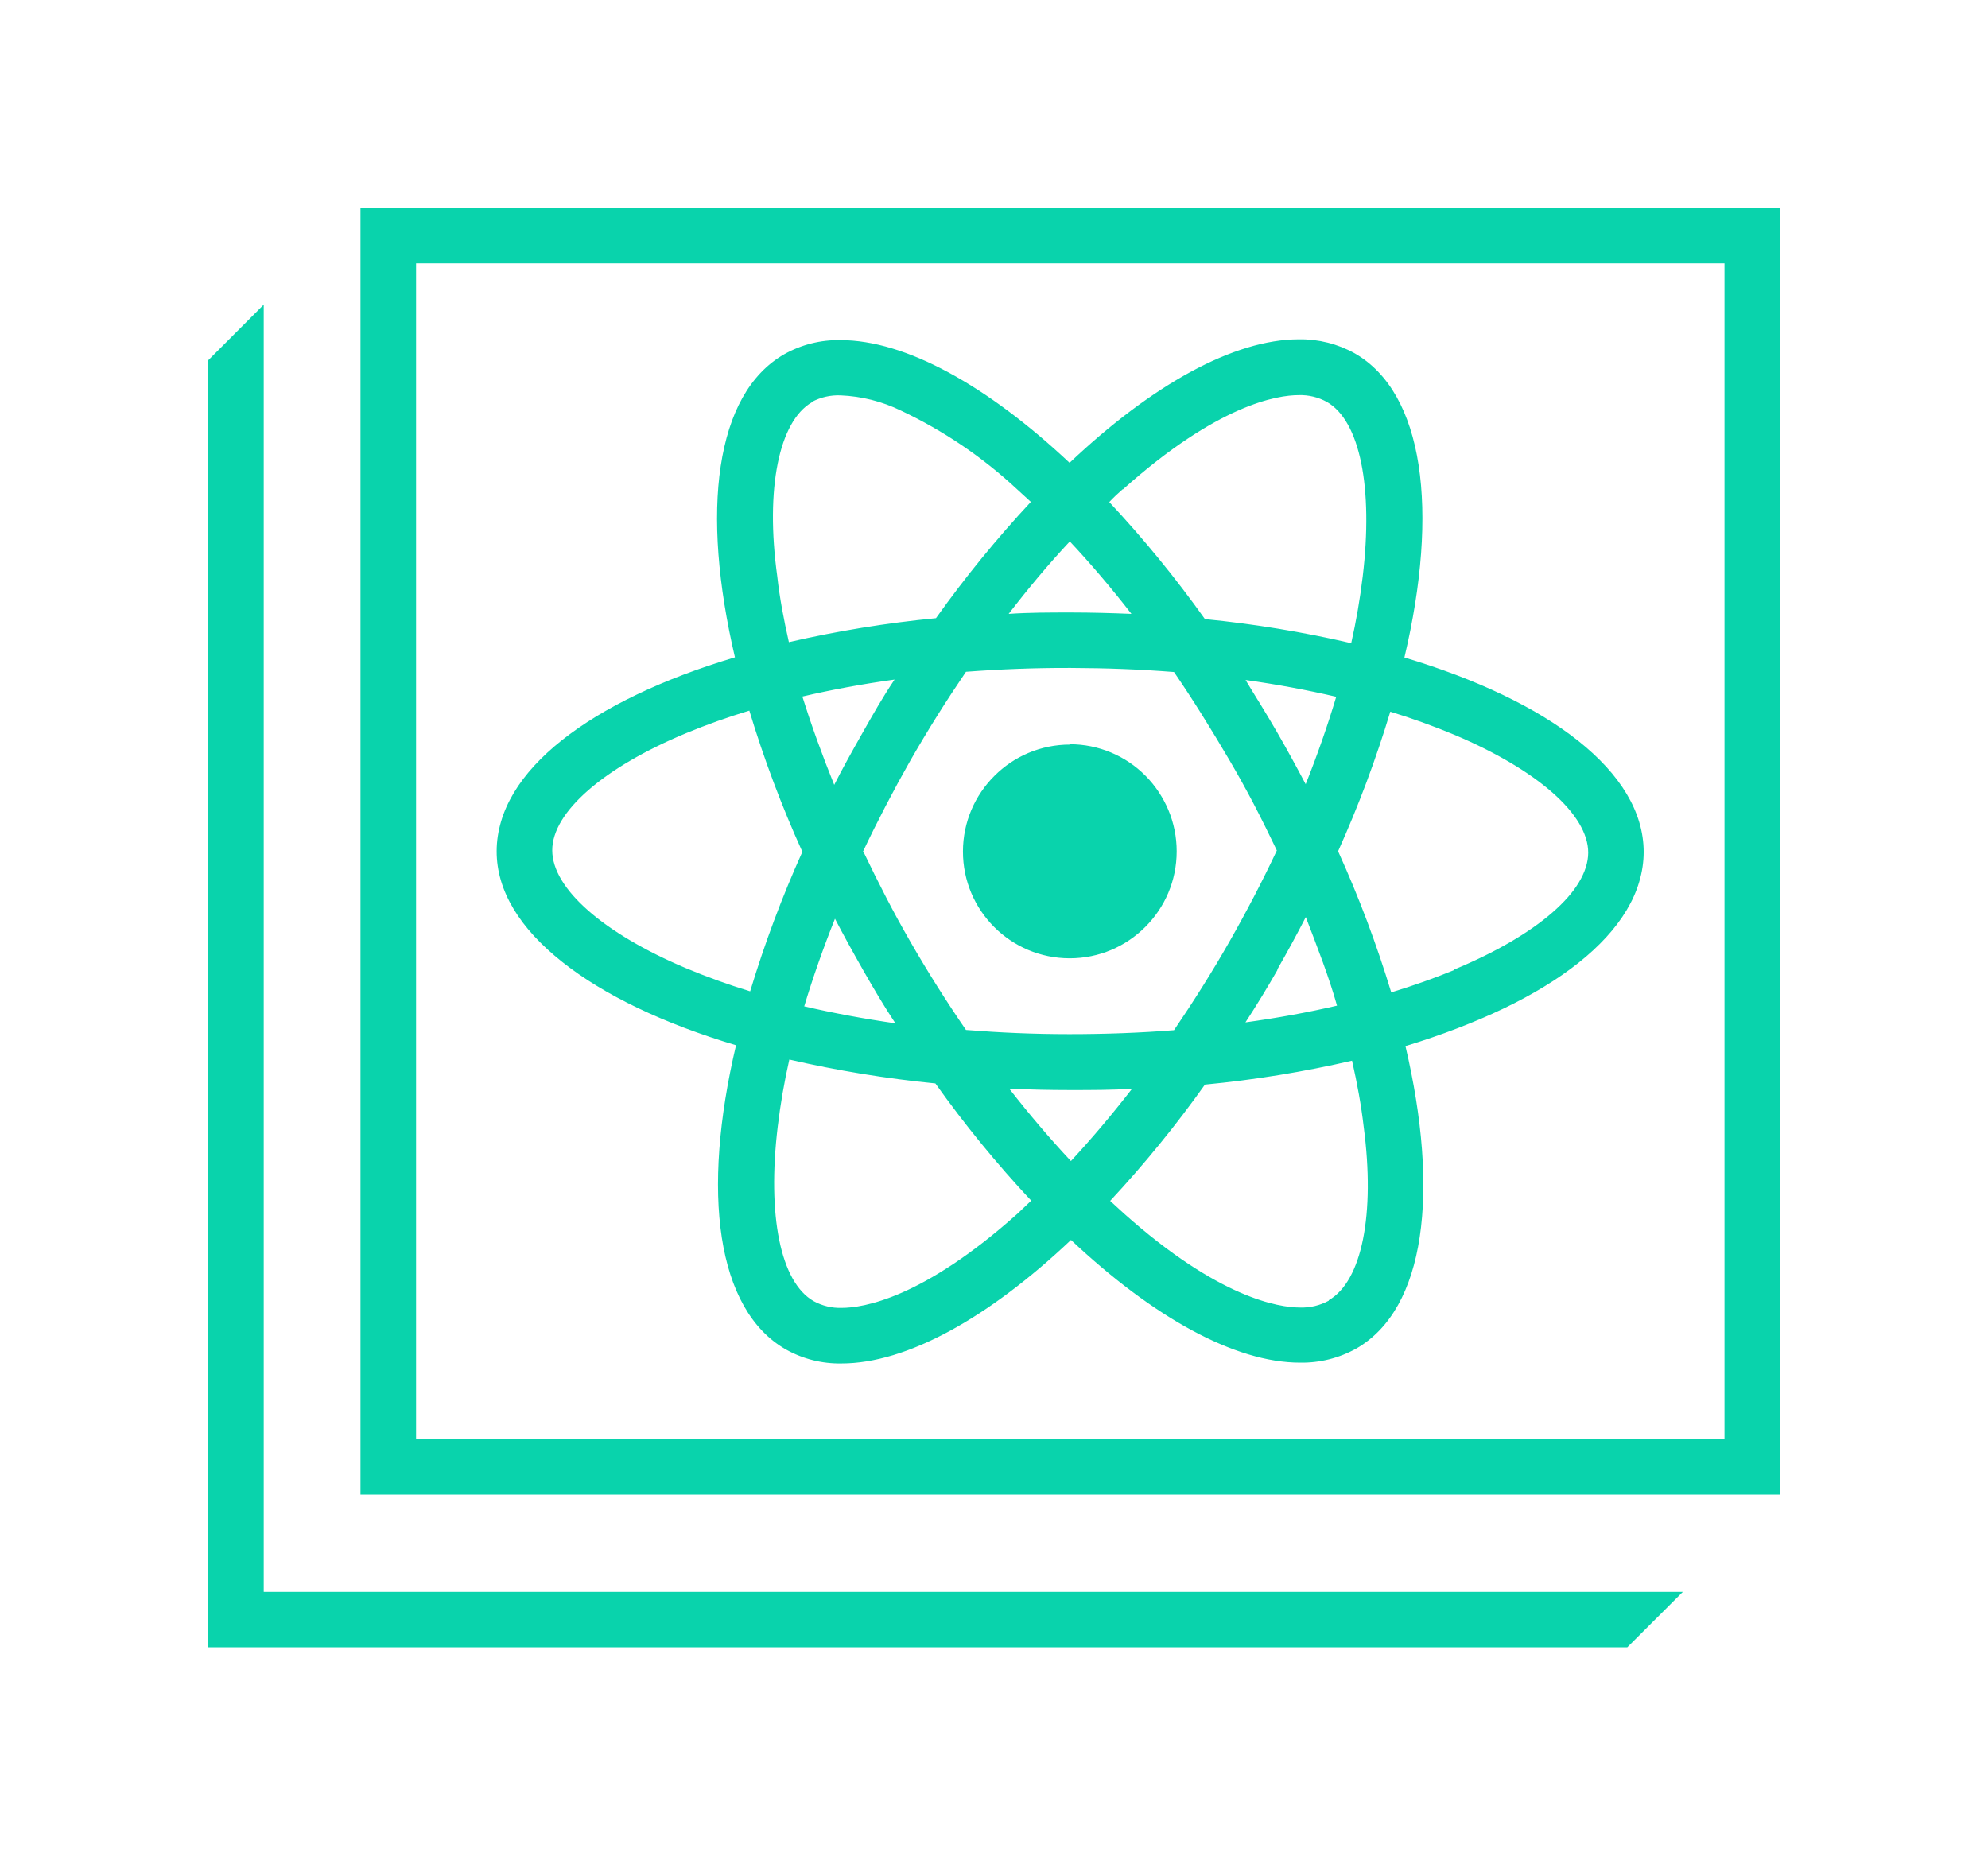
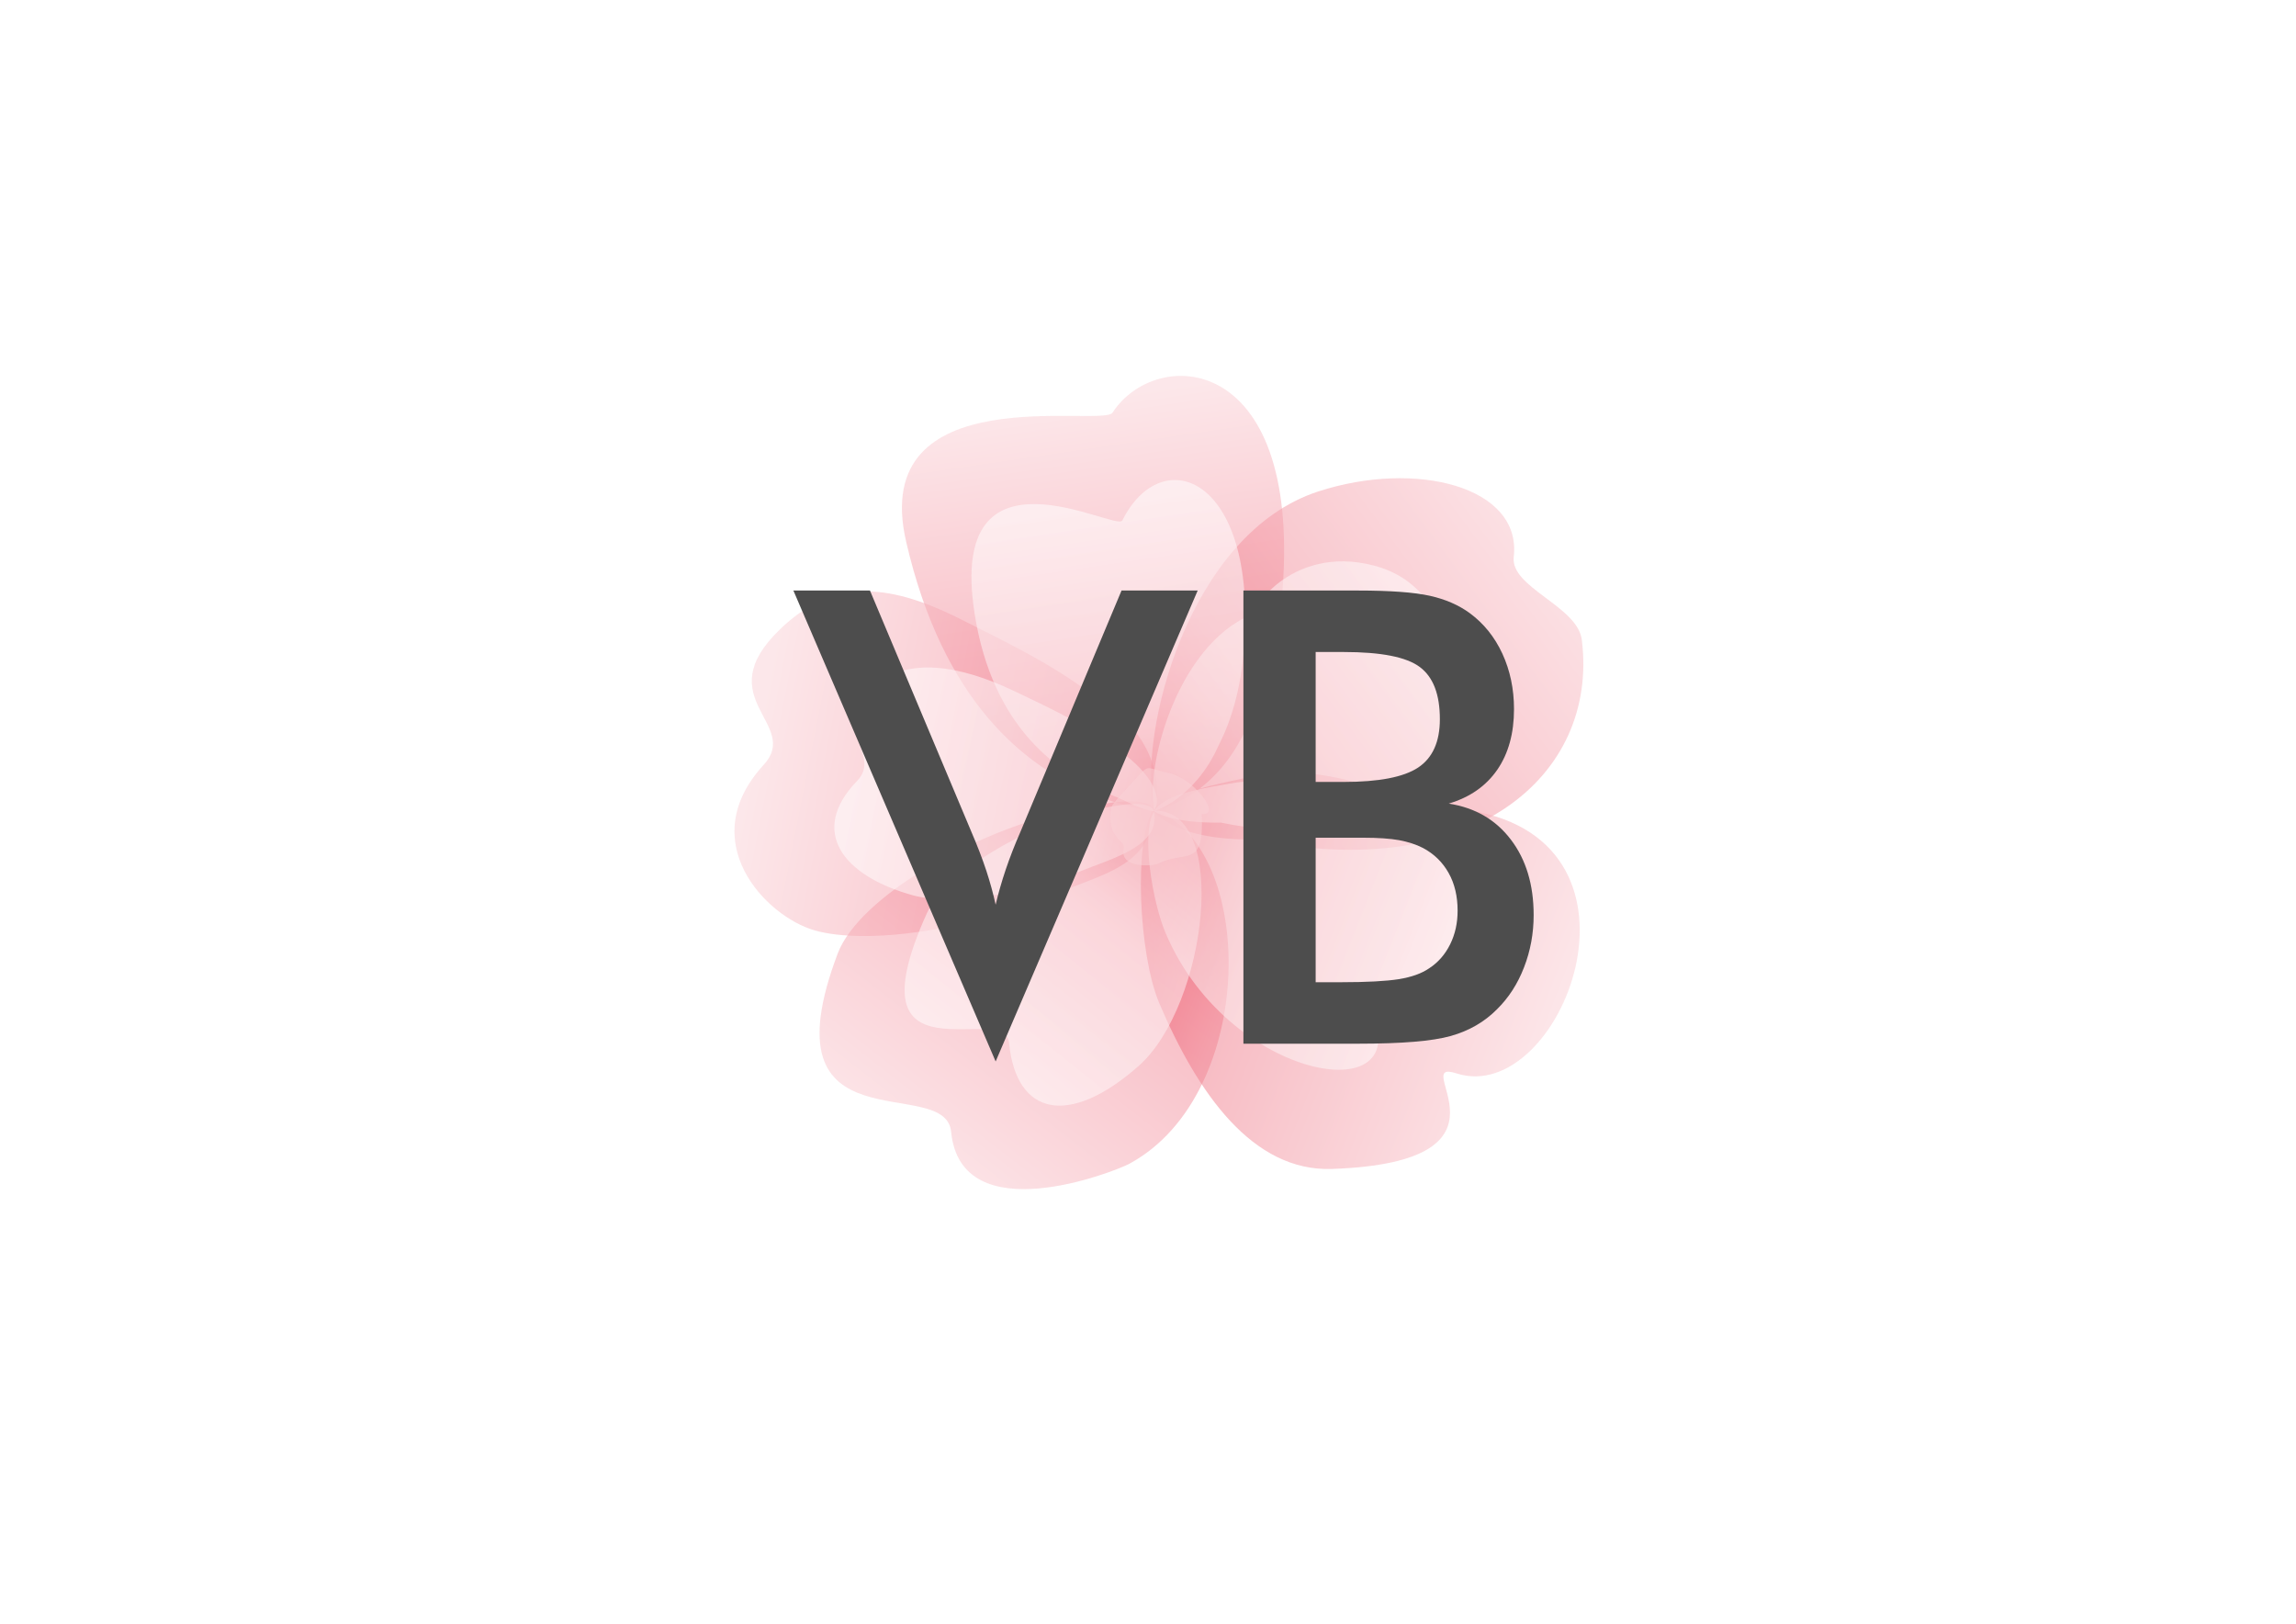
- <svg xmlns="http://www.w3.org/2000/svg" viewBox="0 0 170.96 159.93">
+ <svg xmlns="http://www.w3.org/2000/svg" xmlns:xlink="http://www.w3.org/1999/xlink" xml:space="preserve" width="297mm" height="210mm" version="1.1" style="shape-rendering:geometricPrecision; text-rendering:geometricPrecision; image-rendering:optimizeQuality; fill-rule:evenodd; clip-rule:evenodd" viewBox="0 0 29700 21000">
  <defs>
-     <style>.cls-1{fill:#09d3ac;}</style>
+     <style type="text/css">
+    
+     .fil0 {fill:#4D4D4D}
+     .fil12 {fill:#4D4D4D;fill-rule:nonzero}
+     .fil11 {fill:#FAD3D8;fill-opacity:0.502}
+     .fil5 {fill:url(#id0);fill-opacity:0.549}
+     .fil7 {fill:url(#id1);fill-opacity:0.549}
+     .fil9 {fill:url(#id2);fill-opacity:0.549}
+     .fil8 {fill:url(#id3);fill-opacity:0.549}
+     .fil3 {fill:url(#id4);fill-opacity:0.549}
+     .fil4 {fill:url(#id5);fill-opacity:0.549}
+     .fil6 {fill:url(#id6);fill-opacity:0.549}
+     .fil1 {fill:url(#id7);fill-opacity:0.549}
+     .fil2 {fill:url(#id8);fill-opacity:0.549}
+     .fil10 {fill:url(#id9);fill-opacity:0.549}
+    
+   </style>
+     <linearGradient id="id0" gradientUnits="userSpaceOnUse" x1="14918.27" y1="10753.87" x2="20371.14" y2="12883.17">
+       <stop offset="0" style="stop-opacity:1; stop-color:#E9374F" />
+       <stop offset="0.29" style="stop-opacity:1; stop-color:#F18593" />
+       <stop offset="1" style="stop-opacity:1; stop-color:#FAD3D8" />
+     </linearGradient>
+     <linearGradient id="id1" gradientUnits="userSpaceOnUse" x1="14867.01" y1="10483.77" x2="18829.09" y2="7598.17">
+       <stop offset="0" style="stop-opacity:1; stop-color:#FAD3D8" />
+       <stop offset="0.31" style="stop-opacity:1; stop-color:#FCE9EB" />
+       <stop offset="1" style="stop-opacity:1; stop-color:white" />
+     </linearGradient>
+     <linearGradient id="id2" gradientUnits="userSpaceOnUse" x1="12487.42" y1="14138.23" x2="15193.63" y2="10891.53">
+       <stop offset="0" style="stop-opacity:1; stop-color:white" />
+       <stop offset="0.741" style="stop-opacity:1; stop-color:#FDE9EC" />
+       <stop offset="1" style="stop-opacity:1; stop-color:#FAD3D8" />
+     </linearGradient>
+     <linearGradient id="id3" gradientUnits="userSpaceOnUse" x1="14966.11" y1="10593.31" x2="18957.6" y2="12189.5">
+       <stop offset="0" style="stop-opacity:1; stop-color:#FAD3D8" />
+       <stop offset="0.29" style="stop-opacity:1; stop-color:#FCE9EB" />
+       <stop offset="1" style="stop-opacity:1; stop-color:white" />
+     </linearGradient>
+     <linearGradient id="id4" gradientUnits="userSpaceOnUse" x1="9835.54" y1="9447.99" x2="15243.03" y2="10518.13">
+       <stop offset="0" style="stop-opacity:1; stop-color:#FAD3D8" />
+       <stop offset="0.741" style="stop-opacity:1; stop-color:#F28594" />
+       <stop offset="1" style="stop-opacity:1; stop-color:#E9374F" />
+     </linearGradient>
+     <linearGradient id="id5" gradientUnits="userSpaceOnUse" xlink:href="#id4" x1="11833.45" y1="15288.35" x2="15261.76" y2="10881.32">
+   </linearGradient>
+     <linearGradient id="id6" gradientUnits="userSpaceOnUse" x1="14344.22" y1="6443.34" x2="14986.62" y2="10557.39">
+       <stop offset="0" style="stop-opacity:1; stop-color:white" />
+       <stop offset="0.659" style="stop-opacity:1; stop-color:#FDE9EC" />
+       <stop offset="1" style="stop-opacity:1; stop-color:#FAD3D8" />
+     </linearGradient>
+     <linearGradient id="id7" gradientUnits="userSpaceOnUse" x1="14199.08" y1="5162.55" x2="14994.17" y2="10577.36">
+       <stop offset="0" style="stop-opacity:1; stop-color:#FAD3D8" />
+       <stop offset="0.659" style="stop-opacity:1; stop-color:#F28594" />
+       <stop offset="1" style="stop-opacity:1; stop-color:#E9374F" />
+     </linearGradient>
+     <linearGradient id="id8" gradientUnits="userSpaceOnUse" x1="14870.74" y1="10706.8" x2="20392.12" y2="6592.92">
+       <stop offset="0" style="stop-opacity:1; stop-color:#E9374F" />
+       <stop offset="0.31" style="stop-opacity:1; stop-color:#F18593" />
+       <stop offset="1" style="stop-opacity:1; stop-color:#FAD3D8" />
+     </linearGradient>
+     <linearGradient id="id9" gradientUnits="userSpaceOnUse" xlink:href="#id2" x1="11081.91" y1="9736.27" x2="15146.16" y2="10664.2">
+   </linearGradient>
  </defs>
-   <path class="cls-1" d="M141.35,73.27c0-6.89-8.11-13-20.58-16.73,3-12.67,1.69-22.75-4.28-26.16a9.55,9.55,0,0,0-4.79-1.2c-5.57,0-12.61,3.89-19.72,10.62-7.11-6.68-14.13-10.55-19.69-10.55a9.46,9.46,0,0,0-4.86,1.22c-5.94,3.42-7.17,13.44-4.21,26.05-12.41,3.71-20.48,9.77-20.5,16.63s8.12,13,20.59,16.72c-3,12.68-1.7,22.75,4.28,26.16a9.41,9.41,0,0,0,4.78,1.2c5.58,0,12.62-3.89,19.73-10.62,7.1,6.68,14.12,10.55,19.69,10.55a9.59,9.59,0,0,0,4.86-1.22c5.94-3.42,7.16-13.44,4.21-26C133.27,86.18,141.34,80.12,141.35,73.27ZM96.56,42.06c8.19-7.33,13.31-8.12,15.13-8.12h0a4.71,4.71,0,0,1,2.42.58c2.86,1.63,4,7.38,3.09,15a56.73,56.73,0,0,1-1,5.79,97.7,97.7,0,0,0-12.58-2.07,98.47,98.47,0,0,0-8.24-10.08C95.75,42.79,96.15,42.42,96.56,42.06ZM71.77,78.94c.78,1.5,1.61,3,2.47,4.51S76,86.49,77,88c-2.71-.39-5.34-.88-7.84-1.46C69.86,84,70.75,81.5,71.77,78.94ZM69,59.9c2.53-.59,5.18-1.08,7.93-1.46-1,1.48-1.86,3-2.76,4.59s-1.69,3-2.46,4.52Q70.18,63.65,69,59.9Zm5.21,13.34q1.86-3.93,4.09-7.86c1.5-2.62,3.11-5.17,4.77-7.61,2.91-.22,5.91-.34,9-.33s6,.12,8.89.35c1.66,2.42,3.25,5,4.75,7.55s2.88,5.22,4.12,7.83c-1.23,2.62-2.6,5.25-4.08,7.85s-3.11,5.18-4.77,7.62c-2.91.23-5.91.34-9,.34s-6-.13-8.89-.36c-1.66-2.42-3.26-4.94-4.76-7.55S75.5,75.85,74.25,73.24Zm32.86-14.77c2.72.38,5.35.87,7.84,1.45-.74,2.47-1.62,5-2.64,7.55-.79-1.5-1.61-3-2.48-4.51S108,59.93,107.11,58.47Zm2.76,24.92q1.29-2.27,2.46-4.53c1,2.6,2,5.16,2.7,7.66-2.52.59-5.17,1.07-7.92,1.45Q108.52,85.75,109.87,83.39ZM92,46.56c1.8,1.92,3.57,4,5.3,6.23-1.71-.07-3.46-.12-5.23-.12s-3.58,0-5.33.12C88.45,50.57,90.2,48.48,92,46.56Zm-22.18-12A4.82,4.82,0,0,1,72.29,34a13.11,13.11,0,0,1,5.19,1.31,39.07,39.07,0,0,1,10,6.78l1.17,1.07a98.49,98.49,0,0,0-8.16,10,98.88,98.88,0,0,0-12.65,2.06c-.44-1.94-.8-3.84-1-5.67C65.8,42,67,36.24,69.81,34.6ZM64.53,85.26a58.75,58.75,0,0,1-5.54-2c-7.1-3-11.5-6.85-11.5-10.14S51.91,66,59,63.05a57.63,57.63,0,0,1,5.44-1.94A97.93,97.93,0,0,0,69,73.25,98.72,98.72,0,0,0,64.53,85.26Zm23,19.1c-8.19,7.33-13.31,8.11-15.14,8.11a4.69,4.69,0,0,1-2.42-.58c-2.86-1.63-4-7.38-3.09-15a56.07,56.07,0,0,1,1-5.78,99.51,99.51,0,0,0,12.58,2.06,97.17,97.17,0,0,0,8.24,10.08Zm4.57-4.51c-1.8-1.92-3.57-4-5.31-6.23,1.72.08,3.47.12,5.24.12s3.58,0,5.33-.11C95.63,95.85,93.87,97.93,92.09,99.85Zm22.18,12a4.82,4.82,0,0,1-2.48.59c-1.82,0-7-.8-15.16-8.1l-1.17-1.07a98.44,98.44,0,0,0,8.15-10,97,97,0,0,0,12.66-2.06c.44,1.94.79,3.84,1,5.67C118.27,104.42,117.12,110.18,114.27,111.81Zm10.8-28.44c-1.71.7-3.52,1.35-5.44,1.93a98.54,98.54,0,0,0-4.57-12.14,98.1,98.1,0,0,0,4.49-12,58.75,58.75,0,0,1,5.54,2c7.09,3,11.5,6.85,11.49,10.14S132.17,80.42,125.07,83.37ZM92,82.39a9.18,9.18,0,1,0-9.17-9.19A9.17,9.17,0,0,0,92,82.39ZM31,17.88V128.53H153.07V17.88ZM148.3,123.77H35.78V22.65H148.3Zm-85-33.9c-3,12.68-1.7,22.75,4.28,26.16a9.41,9.41,0,0,0,4.78,1.2c5.58,0,12.62-3.89,19.73-10.62,7.1,6.68,14.12,10.55,19.69,10.55a9.59,9.59,0,0,0,4.86-1.22c5.94-3.42,7.16-13.44,4.21-26,12.41-3.72,20.48-9.78,20.49-16.63s-8.11-13-20.58-16.73c3-12.67,1.69-22.75-4.28-26.16a9.55,9.55,0,0,0-4.79-1.2c-5.57,0-12.61,3.89-19.72,10.62-7.11-6.68-14.13-10.55-19.69-10.55a9.46,9.46,0,0,0-4.86,1.22c-5.94,3.42-7.17,13.44-4.21,26.05-12.41,3.71-20.48,9.77-20.5,16.63S50.84,86.13,63.31,89.87Zm24.21,14.49c-8.19,7.33-13.31,8.11-15.14,8.11a4.69,4.69,0,0,1-2.42-.58c-2.86-1.63-4-7.38-3.09-15a56.07,56.07,0,0,1,1-5.78,99.51,99.51,0,0,0,12.58,2.06,97.17,97.17,0,0,0,8.24,10.08Zm24.79-36.89c-.79-1.5-1.61-3-2.48-4.51s-1.8-3-2.72-4.49c2.72.38,5.35.87,7.84,1.45C114.21,62.39,113.33,64.92,112.31,67.47Zm2.72,19c-2.52.59-5.17,1.07-7.92,1.45q1.41-2.22,2.76-4.58t2.46-4.53C113.37,81.46,114.28,84,115,86.52Zm-5.21-13.35c-1.23,2.62-2.6,5.25-4.08,7.85s-3.11,5.18-4.77,7.62c-2.91.23-5.91.34-9,.34s-6-.13-8.89-.36c-1.66-2.42-3.26-4.94-4.76-7.55s-2.87-5.22-4.12-7.83q1.86-3.93,4.09-7.86c1.5-2.62,3.11-5.17,4.77-7.61,2.91-.22,5.91-.34,9-.33s6,.12,8.89.35c1.66,2.42,3.25,5,4.75,7.55S108.58,70.56,109.82,73.17ZM77,88c-2.71-.39-5.34-.88-7.84-1.46.74-2.46,1.63-5,2.65-7.55.78,1.5,1.61,3,2.47,4.51S76,86.49,77,88ZM74.21,63c-.87,1.5-1.69,3-2.46,4.52Q70.18,63.65,69,59.9c2.53-.59,5.18-1.08,7.93-1.46C76,59.92,75.11,61.45,74.21,63ZM92.09,99.85c-1.8-1.92-3.57-4-5.31-6.23,1.72.08,3.47.12,5.24.12s3.58,0,5.33-.11C95.63,95.85,93.87,97.93,92.09,99.85Zm22.18,12a4.82,4.82,0,0,1-2.48.59c-1.82,0-7-.8-15.16-8.1l-1.17-1.07a98.44,98.44,0,0,0,8.15-10,97,97,0,0,0,12.66-2.06c.44,1.94.79,3.84,1,5.67C118.27,104.42,117.12,110.18,114.27,111.81Zm5.28-50.66a58.75,58.75,0,0,1,5.54,2c7.09,3,11.5,6.85,11.49,10.14s-4.41,7.16-11.51,10.11c-1.71.7-3.52,1.35-5.44,1.93a98.54,98.54,0,0,0-4.57-12.14A98.1,98.1,0,0,0,119.55,61.15Zm-23-19.09c8.19-7.33,13.31-8.12,15.13-8.12h0a4.71,4.71,0,0,1,2.42.58c2.86,1.63,4,7.38,3.09,15a56.73,56.73,0,0,1-1,5.79,97.7,97.7,0,0,0-12.58-2.07,98.47,98.47,0,0,0-8.24-10.08C95.75,42.79,96.15,42.42,96.56,42.06ZM92,46.56c1.8,1.92,3.57,4,5.3,6.23-1.71-.07-3.46-.12-5.23-.12s-3.58,0-5.33.12C88.45,50.57,90.2,48.48,92,46.56Zm-22.18-12A4.82,4.82,0,0,1,72.29,34a13.11,13.11,0,0,1,5.19,1.31,39.07,39.07,0,0,1,10,6.78l1.17,1.07a98.49,98.49,0,0,0-8.16,10,98.88,98.88,0,0,0-12.65,2.06c-.44-1.94-.8-3.84-1-5.67C65.8,42,67,36.24,69.81,34.6ZM59,63.05a57.63,57.63,0,0,1,5.44-1.94A97.93,97.93,0,0,0,69,73.25a98.72,98.72,0,0,0-4.49,12,58.75,58.75,0,0,1-5.54-2c-7.1-3-11.5-6.85-11.5-10.14S51.91,66,59,63.05Zm33,1a9.18,9.18,0,1,0,9.17,9.19A9.17,9.17,0,0,0,92,64Zm0,0a9.18,9.18,0,1,0,9.17,9.19A9.17,9.17,0,0,0,92,64Zm0,0a9.18,9.18,0,1,0,9.17,9.19A9.17,9.17,0,0,0,92,64Zm49.35,9.24c0-6.89-8.11-13-20.58-16.73,3-12.67,1.69-22.75-4.28-26.16a9.55,9.55,0,0,0-4.79-1.2c-5.57,0-12.61,3.89-19.72,10.62-7.11-6.68-14.13-10.55-19.69-10.55a9.46,9.46,0,0,0-4.86,1.22c-5.94,3.42-7.17,13.44-4.21,26.05-12.41,3.71-20.48,9.77-20.5,16.63s8.12,13,20.59,16.72c-3,12.68-1.7,22.75,4.28,26.16a9.41,9.41,0,0,0,4.78,1.2c5.58,0,12.62-3.89,19.73-10.62,7.1,6.68,14.12,10.55,19.69,10.55a9.59,9.59,0,0,0,4.86-1.22c5.94-3.42,7.16-13.44,4.21-26C133.27,86.18,141.34,80.12,141.35,73.27ZM96.56,42.06c8.19-7.33,13.31-8.12,15.13-8.12h0a4.71,4.71,0,0,1,2.42.58c2.86,1.63,4,7.38,3.09,15a56.73,56.73,0,0,1-1,5.79,97.7,97.7,0,0,0-12.58-2.07,98.47,98.47,0,0,0-8.24-10.08C95.75,42.79,96.15,42.42,96.56,42.06ZM71.77,78.94c.78,1.5,1.61,3,2.47,4.51S76,86.49,77,88c-2.71-.39-5.34-.88-7.84-1.46C69.86,84,70.75,81.5,71.77,78.94ZM69,59.9c2.53-.59,5.18-1.08,7.93-1.46-1,1.48-1.86,3-2.76,4.59s-1.69,3-2.46,4.52Q70.18,63.65,69,59.9Zm5.21,13.34q1.86-3.93,4.09-7.86c1.5-2.62,3.11-5.17,4.77-7.61,2.91-.22,5.91-.34,9-.33s6,.12,8.89.35c1.66,2.42,3.25,5,4.75,7.55s2.88,5.22,4.12,7.83c-1.23,2.62-2.6,5.25-4.08,7.85s-3.11,5.18-4.77,7.62c-2.91.23-5.91.34-9,.34s-6-.13-8.89-.36c-1.66-2.42-3.26-4.94-4.76-7.55S75.5,75.85,74.25,73.24Zm32.86-14.77c2.72.38,5.35.87,7.84,1.45-.74,2.47-1.62,5-2.64,7.55-.79-1.5-1.61-3-2.48-4.51S108,59.93,107.11,58.47Zm2.76,24.92q1.29-2.27,2.46-4.53c1,2.6,2,5.16,2.7,7.66-2.52.59-5.17,1.07-7.92,1.45Q108.52,85.75,109.87,83.39ZM92,46.56c1.8,1.92,3.57,4,5.3,6.23-1.71-.07-3.46-.12-5.23-.12s-3.58,0-5.33.12C88.45,50.57,90.2,48.48,92,46.56Zm-22.18-12A4.82,4.82,0,0,1,72.29,34a13.11,13.11,0,0,1,5.19,1.31,39.07,39.07,0,0,1,10,6.78l1.17,1.07a98.49,98.49,0,0,0-8.16,10,98.88,98.88,0,0,0-12.65,2.06c-.44-1.94-.8-3.84-1-5.67C65.8,42,67,36.24,69.81,34.6ZM64.53,85.26a58.75,58.75,0,0,1-5.54-2c-7.1-3-11.5-6.85-11.5-10.14S51.91,66,59,63.05a57.63,57.63,0,0,1,5.44-1.94A97.93,97.93,0,0,0,69,73.25,98.72,98.72,0,0,0,64.53,85.26Zm23,19.1c-8.19,7.33-13.31,8.11-15.14,8.11a4.69,4.69,0,0,1-2.42-.58c-2.86-1.63-4-7.38-3.09-15a56.07,56.07,0,0,1,1-5.78,99.51,99.51,0,0,0,12.58,2.06,97.17,97.17,0,0,0,8.24,10.08Zm4.57-4.51c-1.8-1.92-3.57-4-5.31-6.23,1.72.08,3.47.12,5.24.12s3.58,0,5.33-.11C95.63,95.85,93.87,97.93,92.09,99.85Zm22.18,12a4.82,4.82,0,0,1-2.48.59c-1.82,0-7-.8-15.16-8.1l-1.17-1.07a98.44,98.44,0,0,0,8.15-10,97,97,0,0,0,12.66-2.06c.44,1.94.79,3.84,1,5.67C118.27,104.42,117.12,110.18,114.27,111.81Zm10.8-28.44c-1.71.7-3.52,1.35-5.44,1.93a98.54,98.54,0,0,0-4.57-12.14,98.1,98.1,0,0,0,4.49-12,58.75,58.75,0,0,1,5.54,2c7.09,3,11.5,6.85,11.49,10.14S132.17,80.42,125.07,83.37ZM92,82.39a9.18,9.18,0,1,0-9.17-9.19A9.17,9.17,0,0,0,92,82.39Zm-69.32,54.5V26.2L17.89,31V141.66H139.94l4.78-4.77Z" />
+   <g id="Слой_x0020_1">
+     <path class="fil1" d="M14927.85 10485.88c-258.98,-30.48 -423.17,-71.4 -769.62,-207.34 -902.53,-354.23 -1960.56,-1205.12 -2437.13,-3274.51 -493.58,-2143.05 2543.02,-1470.53 2670.08,-1666.96 553.87,-856.27 2430.19,-806.28 2200.22,2279.75 -58.02,778.55 -241.54,1356.94 -461.44,1782.81 -431.88,971 -1213.31,1083.22 -1202.11,1086.25z" />
+     <path class="fil2" d="M14927.83 10485.86c-215.62,-1013.46 452.66,-3584.41 2122.85,-4129.09 1265.3,-412.63 2637.51,-63.36 2530.46,846.93 -46.37,394.45 825.74,635.04 880.38,1070.76 222.49,1773.66 -1443.12,3160.58 -4209.75,2583.49 -1080.22,15.75 -1322.82,-366.81 -1323.94,-372.09z" />
+     <path class="fil3" d="M14399.85 9183.74c-671.21,-512.51 -1000.57,-691.44 -2002.9,-1190.18 -946.68,-471.08 -1643.78,-493.64 -2307.09,145.29 -933.39,899.07 276.3,1222.44 -211.6,1753.46 -905.95,986.1 21.98,1956.91 658.79,2140.31 673.83,194.03 2040.51,-8.3 3086.1,-458.68 651.5,-280.65 1263.17,-366.43 1304.7,-1088.06 89.69,-224.84 73.46,-842.8 -528,-1302.14z" />
+     <path class="fil4" d="M10835.72 12333.62c278.91,-737.98 1771.48,-1581.39 2964.33,-1842.9 442.14,-96.91 1030.36,-221.61 1125.91,-16.04 1322.74,456.97 1354.55,3670.55 -316.74,4576.63 -179.24,97.15 -2177.65,892.33 -2306.23,-414.5 -74.93,-761.6 -2440.05,270.81 -1467.27,-2303.19z" />
+     <path class="fil5" d="M16222 10040.35c982.83,-186.74 1580.59,238.01 2807.22,444.04 2507.71,421.2 1157.74,3832.33 -186.99,3398.57 -651.4,-210.13 960.45,1147.34 -1613.95,1235.5 -1026.58,35.14 -1738.53,-980.51 -2232.84,-2144.99 -265.92,-626.37 -331.77,-2101.98 -78,-2501.74 126.03,-198.5 1047.36,-382.53 1304.56,-431.38z" />
+     <path class="fil6" d="M14932.6 10493.38c-185.47,-21.86 -333.59,-125.14 -581.7,-222.5 -646.36,-253.69 -1513.39,-842.09 -1745.4,-2345.1 -356.26,-2308.08 1837.72,-1043.77 1912.23,-1193.82 509.01,-1025.19 1740.43,-577.43 1575.73,1632.68 -41.55,557.57 -172.99,971.8 -330.47,1276.8 -309.3,695.39 -838.41,849.74 -830.39,851.94z" />
+     <path class="fil7" d="M14932.61 10493.38c-130.34,-612.63 333.34,-2245.98 1342.95,-2575.21 -167.08,68.47 392.07,-895.8 1501.55,-602.22 1109.48,293.59 1042.23,1666.58 1075.24,1929.97 134.46,1072.13 -1387.32,1742.01 -3059.72,1393.17 -652.98,9.52 -859.37,-142.52 -860.02,-145.71z" />
+     <path class="fil8" d="M15885.61 10138.54c646.87,-122.91 1060.55,67.08 1847.63,292.25 2434.52,696.44 790.06,2737.67 -95,2452.19 919.9,1528.42 -1709.45,1189.67 -2559.91,-813.95 -174.99,-412.26 -318.29,-1307.5 -151.26,-1570.61 111.03,-243.01 789.26,-327.73 958.54,-359.88z" />
+     <path class="fil9" d="M11987.54 11816.23c235.61,-521.9 1285.8,-1147.83 2151.61,-1337.64 320.93,-70.34 719.36,-141.91 788.72,7.3 983.48,-33.48 692.26,2515.75 -201.39,3302.94 -893.65,787.18 -1580.65,647.69 -1673.95,-300.86 -54.38,-552.77 -2084.15,585.69 -1064.99,-1671.74z" />
+     <path class="fil10" d="M14484.41 9710.18c-464.05,-336.48 -691.8,-453.96 -1384.82,-781.41 -654.54,-309.28 -1362.39,-456.41 -1819.82,-35.67 -570.46,524.72 144.18,858.75 -193.13,1207.39 -626.4,647.41 -190.78,1228.65 727.01,1480.11 465.82,127.63 1410.82,-5.46 2133.75,-301.15 450.45,-184.26 1065.99,-331.64 980.05,-786.69 111.14,-185.08 -27.16,-481.04 -443.04,-782.58z" />
+     <path class="fil11" d="M14526.97 10251.89c391.51,-417.36 225.45,-328.53 589.52,-254.32 328.08,66.9 698.25,560.54 427.99,529.29 37.23,723.24 -213.05,459.57 -572.15,646.77 -48.92,25.48 -502,67.39 -435.03,-205.66 24.38,-99.46 -239.29,-134.14 -158.82,-529.3 8.52,-41.87 140.16,-177.92 148.49,-186.78z" />
+     <path class="fil12" d="M12879.17 13728.11l-2616.28 -6090.55 990.5 0 1312.92 3123.15c77.88,180.34 142.09,348.38 192.64,501.4 50.55,154.38 90.17,300.57 120.22,438.55 34.16,-146.18 77.88,-297.83 131.16,-456.31 53.28,-157.11 116.13,-318.33 188.54,-483.64l1308.82 -3123.15 985.04 0 -2613.56 6090.55zm4139.61 -3614.98l363.41 0c453.58,0 773.27,-61.48 961.81,-185.8 187.17,-124.33 281.44,-333.36 281.44,-625.73 0,-321.06 -86.07,-545.11 -259.58,-674.9 -173.51,-129.79 -501.4,-194 -983.67,-194l-363.41 0 0 1680.43zm0 2590.33l327.89 0c333.35,0 583.37,-13.66 748.68,-39.62 165.31,-27.33 295.1,-73.78 392.1,-140.72 117.49,-76.51 207.66,-181.71 271.88,-311.5 64.21,-131.15 95.63,-274.6 95.63,-433.08 0,-185.81 -38.25,-349.75 -116.13,-487.74 -77.87,-139.35 -188.53,-247.28 -331.99,-323.79 -90.16,-46.45 -194,-79.24 -310.12,-101.1 -116.13,-20.49 -270.51,-31.42 -463.15,-31.42l-286.9 0 -327.89 0 0 1868.97zm-934.49 795.13l0 -5861.03 1478.24 0c422.16,0 733.65,23.23 934.48,68.31 202.2,45.09 372.98,120.23 515.06,224.06 181.71,133.89 322.43,308.76 422.16,524.63 99.74,217.22 150.29,454.94 150.29,717.25 0,312.86 -72.41,573.81 -215.87,782.84 -144.81,210.4 -353.84,356.58 -628.45,438.55 341.55,53.28 609.33,209.03 804.7,467.24 195.36,256.85 293.73,582.01 293.73,974.11 0,236.35 -40.99,461.78 -124.33,676.27 -81.97,213.13 -199.46,394.84 -351.11,543.75 -161.21,162.58 -359.31,277.34 -597.03,344.29 -237.72,66.94 -635.29,99.73 -1195.43,99.73l-1486.44 0z" />
+   </g>
</svg>
